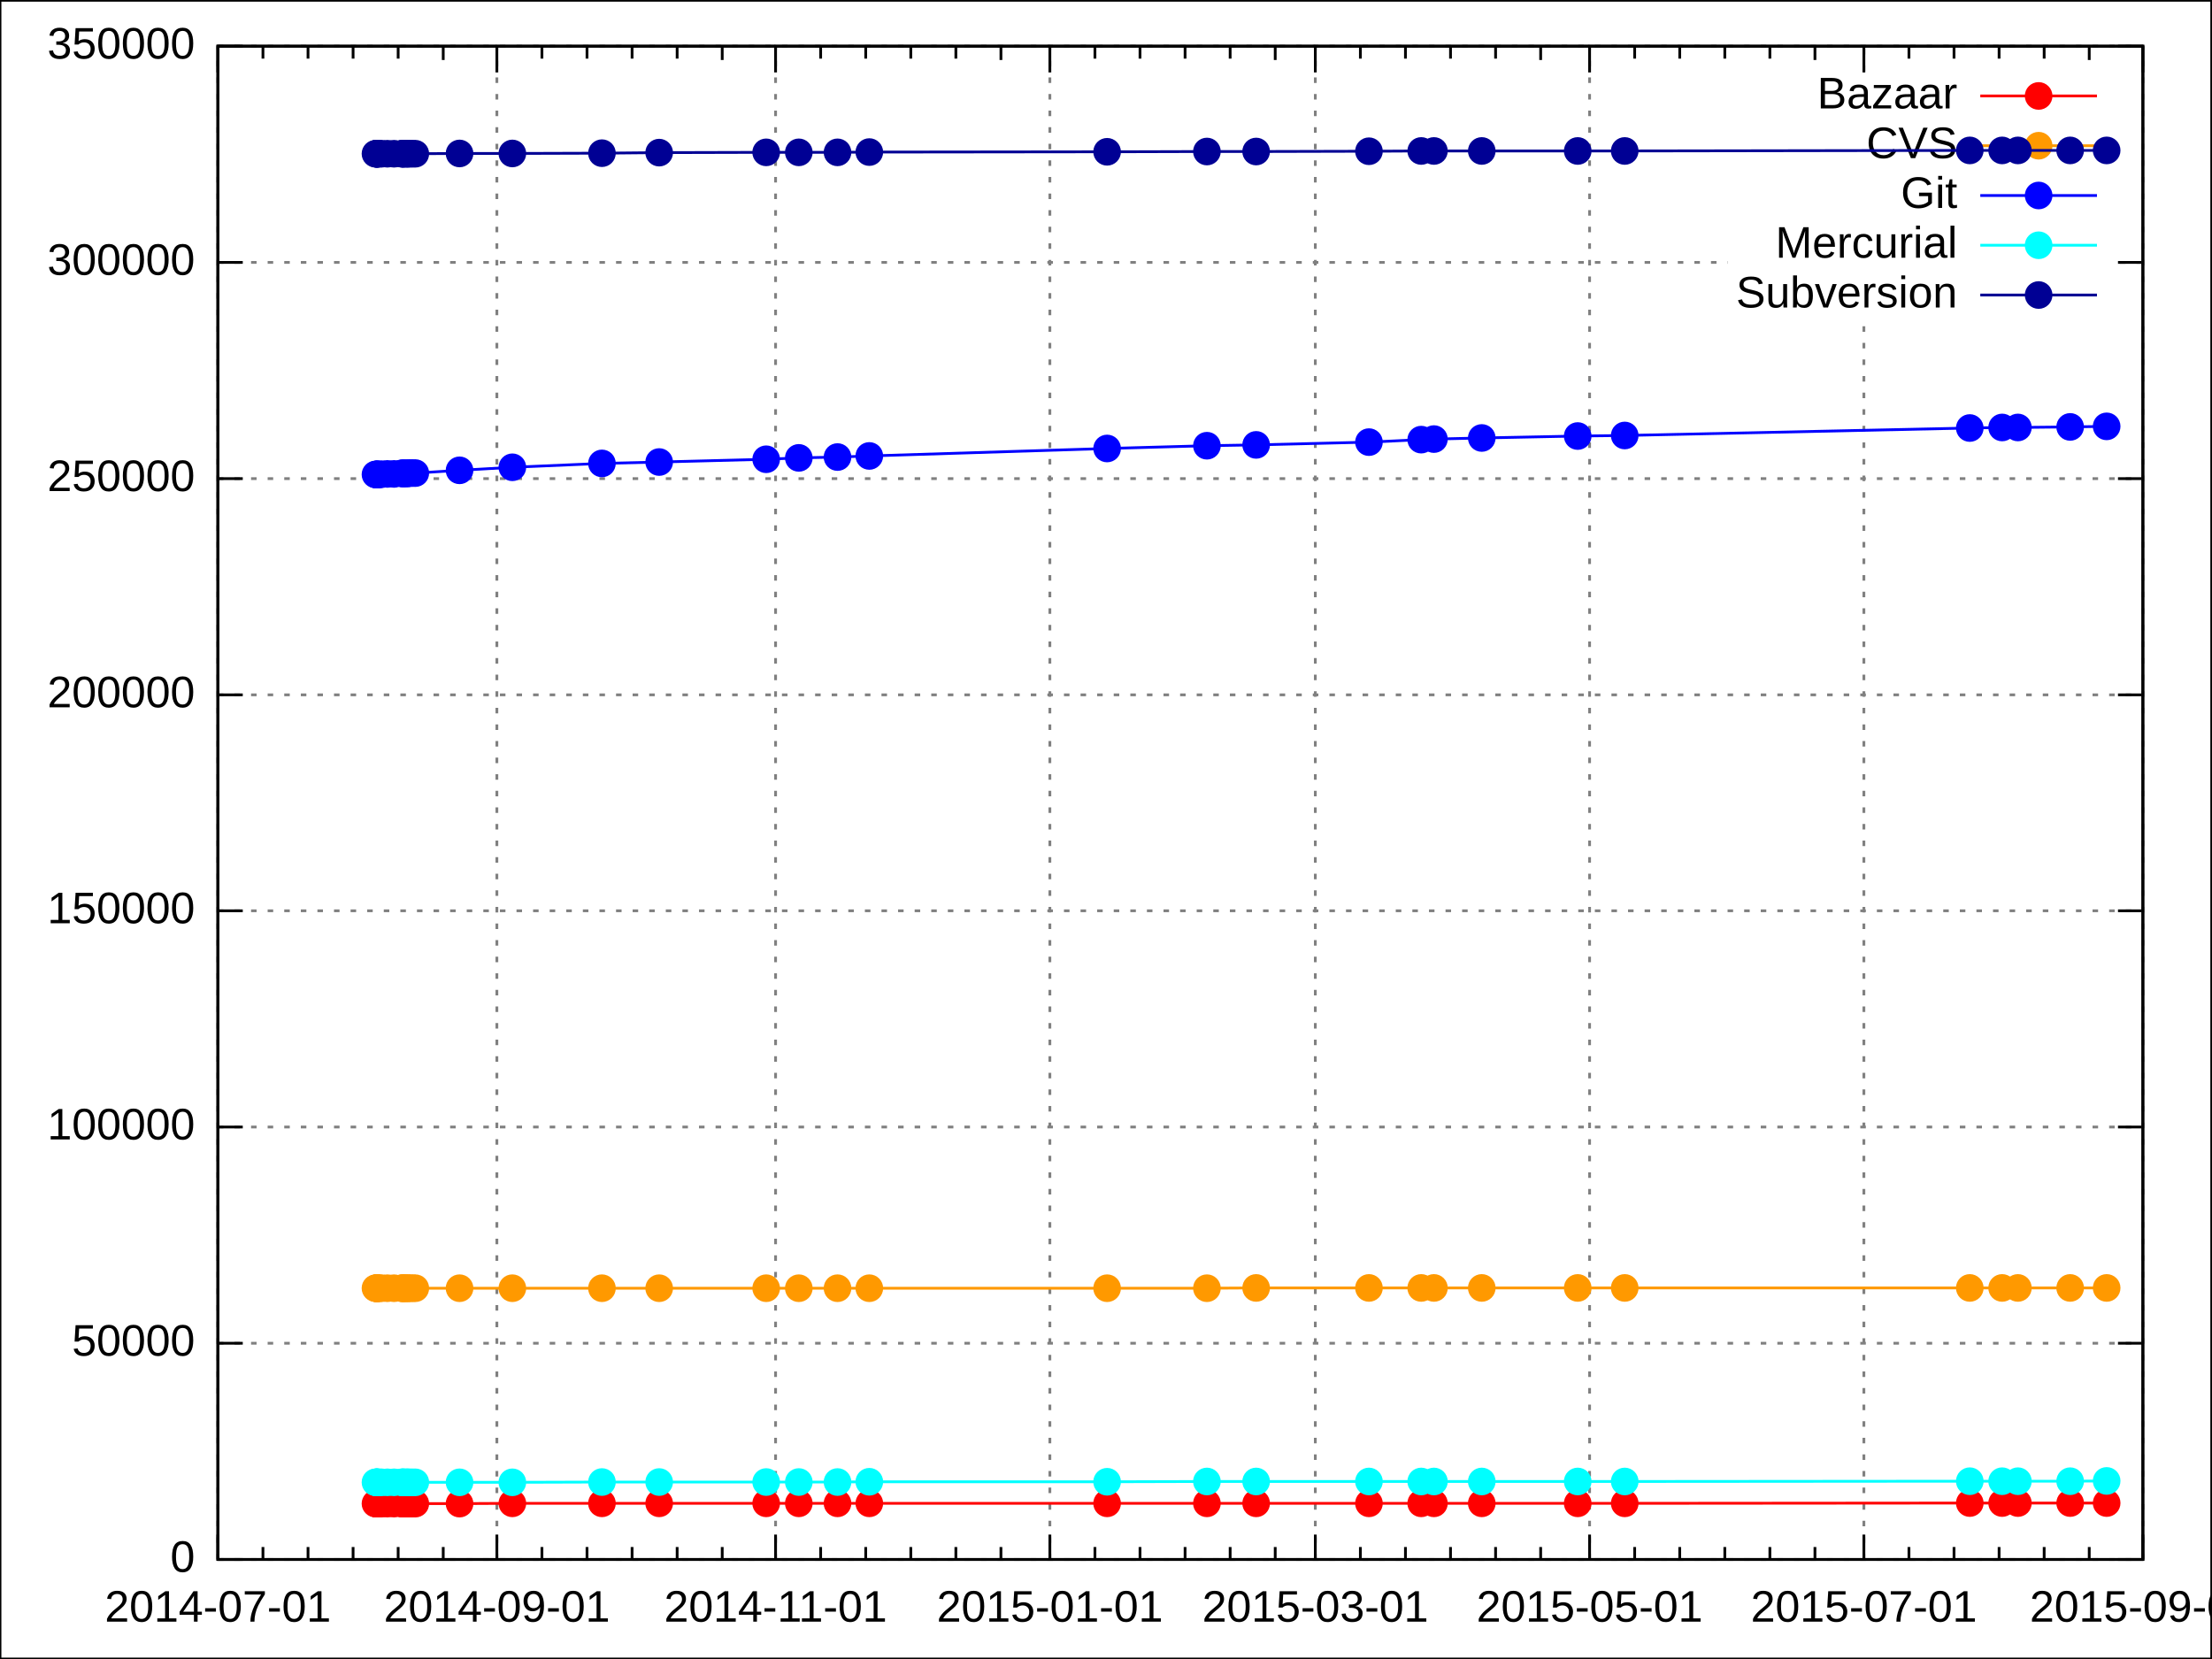
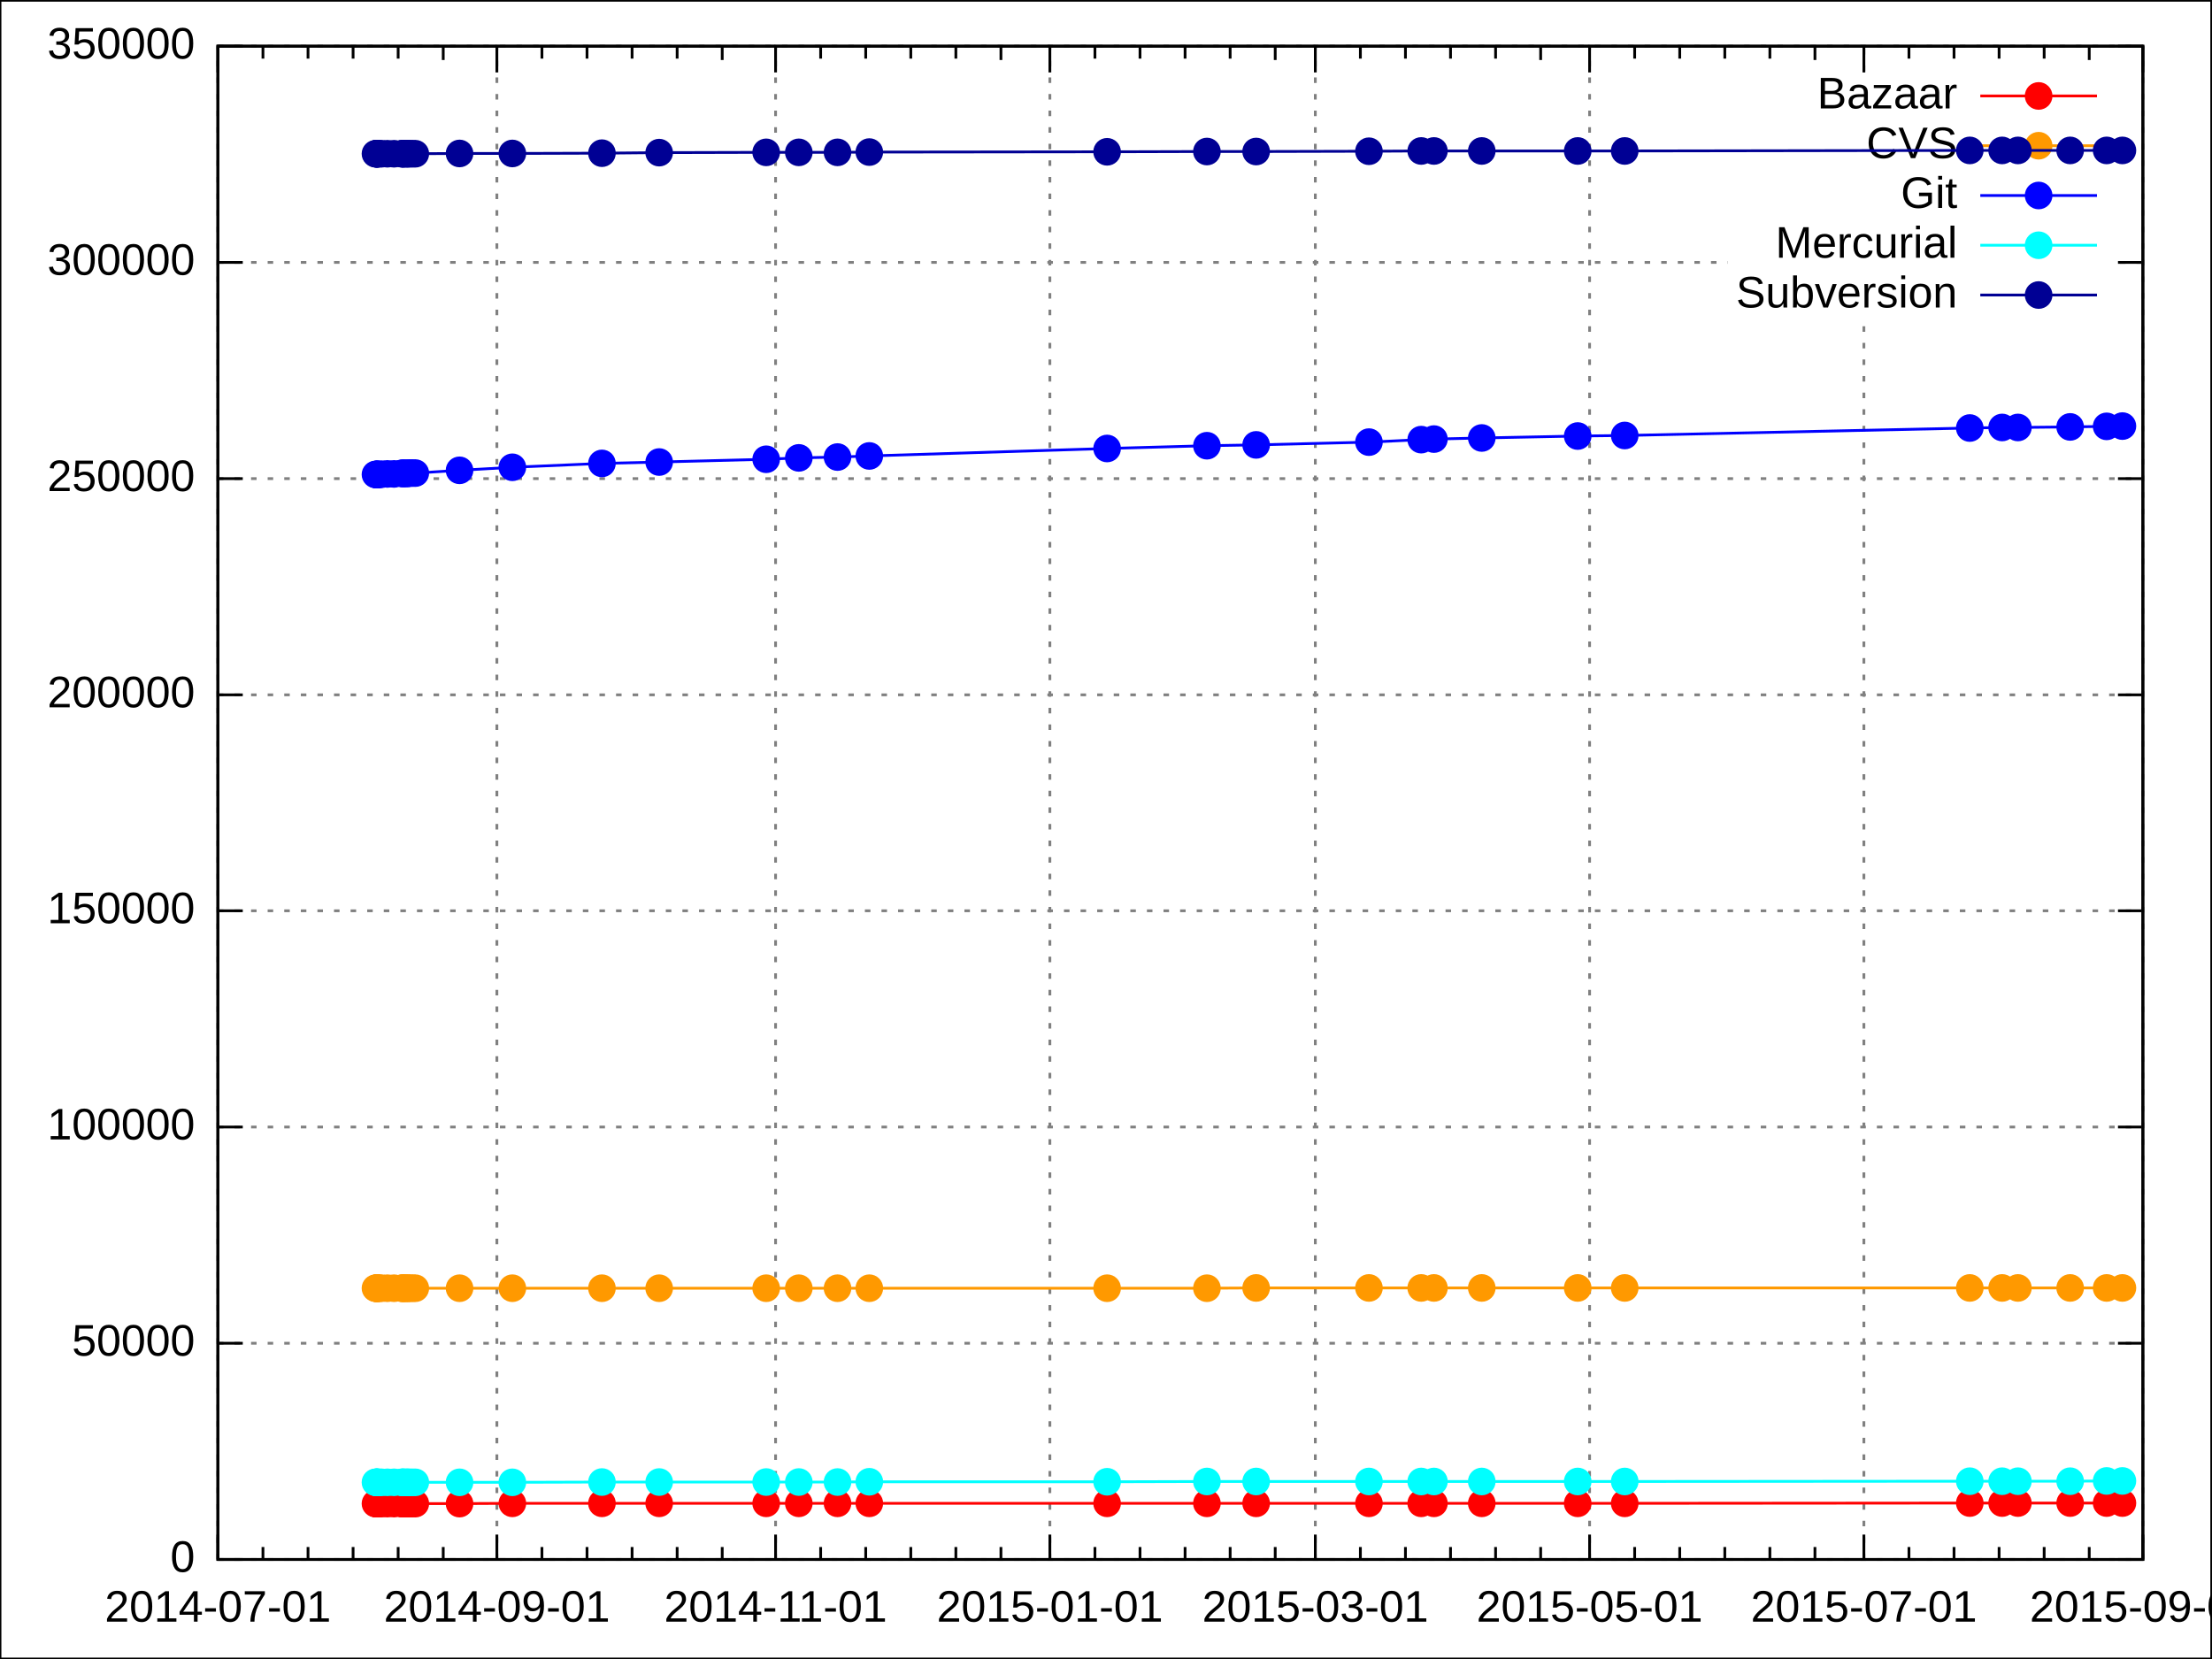
<svg xmlns="http://www.w3.org/2000/svg" xmlns:xlink="http://www.w3.org/1999/xlink" width="800" height="600" viewBox="0 0 800 600">
  <g id="gnuplot_canvas">
    <rect x="0" y="0" width="800" height="600" fill="none" />
    <defs>
      <circle id="gpDot" r="0.5" stroke-width="0.5" />
      <path id="gpPt0" stroke-width="0.222" stroke="currentColor" d="M-1,0 h2 M0,-1 v2" />
      <path id="gpPt1" stroke-width="0.222" stroke="currentColor" d="M-1,-1 L1,1 M1,-1 L-1,1" />
      <path id="gpPt2" stroke-width="0.222" stroke="currentColor" d="M-1,0 L1,0 M0,-1 L0,1 M-1,-1 L1,1 M-1,1 L1,-1" />
      <rect id="gpPt3" stroke-width="0.222" stroke="currentColor" x="-1" y="-1" width="2" height="2" />
      <rect id="gpPt4" stroke-width="0.222" stroke="currentColor" fill="currentColor" x="-1" y="-1" width="2" height="2" />
      <circle id="gpPt5" stroke-width="0.222" stroke="currentColor" cx="0" cy="0" r="1" />
      <use xlink:href="#gpPt5" id="gpPt6" fill="currentColor" stroke="none" />
      <path id="gpPt7" stroke-width="0.222" stroke="currentColor" d="M0,-1.33 L-1.33,0.67 L1.33,0.67 z" />
      <use xlink:href="#gpPt7" id="gpPt8" fill="currentColor" stroke="none" />
      <use xlink:href="#gpPt7" id="gpPt9" stroke="currentColor" transform="rotate(180)" />
      <use xlink:href="#gpPt9" id="gpPt10" fill="currentColor" stroke="none" />
      <use xlink:href="#gpPt3" id="gpPt11" stroke="currentColor" transform="rotate(45)" />
      <use xlink:href="#gpPt11" id="gpPt12" fill="currentColor" stroke="none" />
    </defs>
    <g style="fill:none; color:white; stroke:currentColor; stroke-width:1.00; stroke-linecap:butt; stroke-linejoin:miter">
</g>
    <g style="fill:none; color:black; stroke:currentColor; stroke-width:1.00; stroke-linecap:butt; stroke-linejoin:miter">
      <g style="stroke:none; shape-rendering:crispEdges">
        <polygon fill="rgb(255, 255, 255)" points="0.0,600.0 799.9,600.0 799.9,0.1 0.0,0.1 " />
      </g>
      <path stroke="black" d="M0.0,600.0 L0.0,0.1 L799.9,0.1 L799.9,600.0 L0.0,600.0  h0.01" />
    </g>
    <g style="fill:none; color:gray; stroke:currentColor; stroke-width:1.00; stroke-linecap:butt; stroke-linejoin:miter">
      <path stroke="gray" stroke-dasharray=" 2,4" class="gridline" d="M78.8,564.0 L775.0,564.0  h0.01" />
    </g>
    <g style="fill:none; color:black; stroke:currentColor; stroke-width:1.00; stroke-linecap:butt; stroke-linejoin:miter">
      <path stroke="black" d="M78.8,564.0 L87.8,564.0 M775.0,564.0 L766.0,564.0  h0.01" />
      <g transform="translate(70.5,568.5)" style="stroke:none; fill:black; font-family:Arial; font-size:12.00pt; text-anchor:end">
        <text> 0</text>
      </g>
    </g>
    <g style="fill:none; color:gray; stroke:currentColor; stroke-width:1.00; stroke-linecap:butt; stroke-linejoin:miter">
      <path stroke="gray" stroke-dasharray=" 2,4" class="gridline" d="M78.8,485.8 L775.0,485.8  h0.01" />
    </g>
    <g style="fill:none; color:black; stroke:currentColor; stroke-width:1.00; stroke-linecap:butt; stroke-linejoin:miter">
      <path stroke="black" d="M78.8,485.8 L87.8,485.8 M775.0,485.8 L766.0,485.8  h0.01" />
      <g transform="translate(70.5,490.3)" style="stroke:none; fill:black; font-family:Arial; font-size:12.00pt; text-anchor:end">
        <text> 50000</text>
      </g>
    </g>
    <g style="fill:none; color:gray; stroke:currentColor; stroke-width:1.00; stroke-linecap:butt; stroke-linejoin:miter">
      <path stroke="gray" stroke-dasharray=" 2,4" class="gridline" d="M78.8,407.6 L775.0,407.6  h0.01" />
    </g>
    <g style="fill:none; color:black; stroke:currentColor; stroke-width:1.00; stroke-linecap:butt; stroke-linejoin:miter">
      <path stroke="black" d="M78.8,407.6 L87.8,407.6 M775.0,407.6 L766.0,407.6  h0.01" />
      <g transform="translate(70.5,412.1)" style="stroke:none; fill:black; font-family:Arial; font-size:12.00pt; text-anchor:end">
        <text> 100000</text>
      </g>
    </g>
    <g style="fill:none; color:gray; stroke:currentColor; stroke-width:1.00; stroke-linecap:butt; stroke-linejoin:miter">
      <path stroke="gray" stroke-dasharray=" 2,4" class="gridline" d="M78.8,329.4 L775.0,329.4  h0.01" />
    </g>
    <g style="fill:none; color:black; stroke:currentColor; stroke-width:1.00; stroke-linecap:butt; stroke-linejoin:miter">
      <path stroke="black" d="M78.8,329.4 L87.8,329.4 M775.0,329.4 L766.0,329.4  h0.01" />
      <g transform="translate(70.5,333.9)" style="stroke:none; fill:black; font-family:Arial; font-size:12.00pt; text-anchor:end">
        <text> 150000</text>
      </g>
    </g>
    <g style="fill:none; color:gray; stroke:currentColor; stroke-width:1.00; stroke-linecap:butt; stroke-linejoin:miter">
      <path stroke="gray" stroke-dasharray=" 2,4" class="gridline" d="M78.8,251.3 L775.0,251.3  h0.01" />
    </g>
    <g style="fill:none; color:black; stroke:currentColor; stroke-width:1.00; stroke-linecap:butt; stroke-linejoin:miter">
      <path stroke="black" d="M78.8,251.3 L87.8,251.3 M775.0,251.3 L766.0,251.3  h0.01" />
      <g transform="translate(70.5,255.8)" style="stroke:none; fill:black; font-family:Arial; font-size:12.00pt; text-anchor:end">
        <text> 200000</text>
      </g>
    </g>
    <g style="fill:none; color:gray; stroke:currentColor; stroke-width:1.00; stroke-linecap:butt; stroke-linejoin:miter">
      <path stroke="gray" stroke-dasharray=" 2,4" class="gridline" d="M78.8,173.1 L775.0,173.1  h0.01" />
    </g>
    <g style="fill:none; color:black; stroke:currentColor; stroke-width:1.00; stroke-linecap:butt; stroke-linejoin:miter">
      <path stroke="black" d="M78.8,173.1 L87.8,173.1 M775.0,173.1 L766.0,173.1  h0.01" />
      <g transform="translate(70.5,177.6)" style="stroke:none; fill:black; font-family:Arial; font-size:12.00pt; text-anchor:end">
        <text> 250000</text>
      </g>
    </g>
    <g style="fill:none; color:gray; stroke:currentColor; stroke-width:1.00; stroke-linecap:butt; stroke-linejoin:miter">
      <path stroke="gray" stroke-dasharray=" 2,4" class="gridline" d="M78.8,94.9 L624.9,94.9 M766.7,94.9 L775.0,94.9  h0.01" />
    </g>
    <g style="fill:none; color:black; stroke:currentColor; stroke-width:1.00; stroke-linecap:butt; stroke-linejoin:miter">
      <path stroke="black" d="M78.8,94.9 L87.8,94.9 M775.0,94.9 L766.0,94.9  h0.01" />
      <g transform="translate(70.5,99.4)" style="stroke:none; fill:black; font-family:Arial; font-size:12.00pt; text-anchor:end">
        <text> 300000</text>
      </g>
    </g>
    <g style="fill:none; color:gray; stroke:currentColor; stroke-width:1.00; stroke-linecap:butt; stroke-linejoin:miter">
      <path stroke="gray" stroke-dasharray=" 2,4" class="gridline" d="M78.8,16.7 L775.0,16.7  h0.01" />
    </g>
    <g style="fill:none; color:black; stroke:currentColor; stroke-width:1.00; stroke-linecap:butt; stroke-linejoin:miter">
      <path stroke="black" d="M78.8,16.7 L87.8,16.7 M775.0,16.7 L766.0,16.7  h0.01" />
      <g transform="translate(70.5,21.2)" style="stroke:none; fill:black; font-family:Arial; font-size:12.00pt; text-anchor:end">
        <text> 350000</text>
      </g>
    </g>
    <g style="fill:none; color:gray; stroke:currentColor; stroke-width:1.00; stroke-linecap:butt; stroke-linejoin:miter">
      <path stroke="gray" stroke-dasharray=" 2,4" class="gridline" d="M78.8,564.0 L78.8,16.7  h0.01" />
    </g>
    <g style="fill:none; color:black; stroke:currentColor; stroke-width:1.00; stroke-linecap:butt; stroke-linejoin:miter">
      <path stroke="black" d="M78.8,564.0 L78.8,555.0 M78.8,16.7 L78.8,25.7  h0.01" />
      <g transform="translate(78.8,586.5)" style="stroke:none; fill:black; font-family:Arial; font-size:12.00pt; text-anchor:middle">
        <text>2014-07-01</text>
      </g>
      <path stroke="black" d="M95.1,564.0 L95.1,559.5 M95.1,16.7 L95.1,21.2 M111.4,564.0 L111.4,559.5 M111.4,16.7 L111.4,21.2    M127.7,564.0 L127.7,559.5 M127.7,16.7 L127.7,21.2 M144.0,564.0 L144.0,559.5 M144.0,16.7 L144.0,21.2    M160.3,564.0 L160.3,559.5 M160.3,16.7 L160.3,21.2  h0.01" />
    </g>
    <g style="fill:none; color:gray; stroke:currentColor; stroke-width:1.00; stroke-linecap:butt; stroke-linejoin:miter">
      <path stroke="gray" stroke-dasharray=" 2,4" class="gridline" d="M179.7,564.0 L179.7,16.7  h0.01" />
    </g>
    <g style="fill:none; color:black; stroke:currentColor; stroke-width:1.00; stroke-linecap:butt; stroke-linejoin:miter">
      <path stroke="black" d="M179.7,564.0 L179.7,555.0 M179.7,16.7 L179.7,25.7  h0.01" />
      <g transform="translate(179.7,586.5)" style="stroke:none; fill:black; font-family:Arial; font-size:12.00pt; text-anchor:middle">
        <text>2014-09-01</text>
      </g>
      <path stroke="black" d="M196.0,564.0 L196.0,559.5 M196.0,16.7 L196.0,21.2 M212.3,564.0 L212.3,559.5 M212.3,16.7 L212.3,21.2    M228.6,564.0 L228.6,559.5 M228.6,16.7 L228.6,21.2 M244.9,564.0 L244.9,559.5 M244.9,16.7 L244.9,21.2    M261.2,564.0 L261.2,559.5 M261.2,16.7 L261.2,21.2  h0.01" />
    </g>
    <g style="fill:none; color:gray; stroke:currentColor; stroke-width:1.00; stroke-linecap:butt; stroke-linejoin:miter">
      <path stroke="gray" stroke-dasharray=" 2,4" class="gridline" d="M280.5,564.0 L280.5,16.7  h0.01" />
    </g>
    <g style="fill:none; color:black; stroke:currentColor; stroke-width:1.00; stroke-linecap:butt; stroke-linejoin:miter">
      <path stroke="black" d="M280.5,564.0 L280.5,555.0 M280.5,16.7 L280.5,25.7  h0.01" />
      <g transform="translate(280.5,586.5)" style="stroke:none; fill:black; font-family:Arial; font-size:12.00pt; text-anchor:middle">
        <text>2014-11-01</text>
      </g>
      <path stroke="black" d="M296.8,564.0 L296.8,559.5 M296.8,16.7 L296.8,21.2 M313.1,564.0 L313.1,559.5 M313.1,16.7 L313.1,21.2    M329.4,564.0 L329.4,559.5 M329.4,16.7 L329.4,21.2 M345.7,564.0 L345.7,559.5 M345.7,16.7 L345.7,21.2    M362.0,564.0 L362.0,559.5 M362.0,16.7 L362.0,21.2  h0.01" />
    </g>
    <g style="fill:none; color:gray; stroke:currentColor; stroke-width:1.00; stroke-linecap:butt; stroke-linejoin:miter">
      <path stroke="gray" stroke-dasharray=" 2,4" class="gridline" d="M379.7,564.0 L379.7,16.7  h0.01" />
    </g>
    <g style="fill:none; color:black; stroke:currentColor; stroke-width:1.00; stroke-linecap:butt; stroke-linejoin:miter">
      <path stroke="black" d="M379.7,564.0 L379.7,555.0 M379.7,16.7 L379.7,25.7  h0.01" />
      <g transform="translate(379.7,586.5)" style="stroke:none; fill:black; font-family:Arial; font-size:12.00pt; text-anchor:middle">
        <text>2015-01-01</text>
      </g>
      <path stroke="black" d="M396.0,564.0 L396.0,559.5 M396.0,16.7 L396.0,21.2 M412.3,564.0 L412.3,559.5 M412.3,16.7 L412.3,21.2    M428.6,564.0 L428.6,559.5 M428.6,16.7 L428.6,21.2 M444.9,564.0 L444.9,559.5 M444.9,16.7 L444.9,21.2    M461.2,564.0 L461.2,559.5 M461.2,16.7 L461.2,21.2  h0.01" />
    </g>
    <g style="fill:none; color:gray; stroke:currentColor; stroke-width:1.00; stroke-linecap:butt; stroke-linejoin:miter">
      <path stroke="gray" stroke-dasharray=" 2,4" class="gridline" d="M475.7,564.0 L475.7,16.7  h0.01" />
    </g>
    <g style="fill:none; color:black; stroke:currentColor; stroke-width:1.00; stroke-linecap:butt; stroke-linejoin:miter">
      <path stroke="black" d="M475.7,564.0 L475.7,555.0 M475.7,16.7 L475.7,25.7  h0.01" />
      <g transform="translate(475.7,586.5)" style="stroke:none; fill:black; font-family:Arial; font-size:12.00pt; text-anchor:middle">
        <text>2015-03-01</text>
      </g>
      <path stroke="black" d="M492.0,564.0 L492.0,559.5 M492.0,16.7 L492.0,21.2 M508.3,564.0 L508.3,559.5 M508.3,16.7 L508.3,21.2    M524.6,564.0 L524.6,559.5 M524.6,16.7 L524.6,21.2 M540.9,564.0 L540.9,559.5 M540.9,16.7 L540.9,21.2    M557.2,564.0 L557.2,559.5 M557.2,16.7 L557.2,21.2  h0.01" />
    </g>
    <g style="fill:none; color:gray; stroke:currentColor; stroke-width:1.00; stroke-linecap:butt; stroke-linejoin:miter">
      <path stroke="gray" stroke-dasharray=" 2,4" class="gridline" d="M574.9,564.0 L574.9,16.7  h0.01" />
    </g>
    <g style="fill:none; color:black; stroke:currentColor; stroke-width:1.00; stroke-linecap:butt; stroke-linejoin:miter">
      <path stroke="black" d="M574.9,564.0 L574.9,555.0 M574.9,16.7 L574.9,25.7  h0.01" />
      <g transform="translate(574.9,586.5)" style="stroke:none; fill:black; font-family:Arial; font-size:12.00pt; text-anchor:middle">
        <text>2015-05-01</text>
      </g>
      <path stroke="black" d="M591.2,564.0 L591.2,559.5 M591.2,16.7 L591.2,21.2 M607.5,564.0 L607.5,559.5 M607.5,16.7 L607.5,21.2    M623.8,564.0 L623.8,559.5 M623.8,16.7 L623.8,21.2 M640.1,564.0 L640.1,559.5 M640.1,16.7 L640.1,21.2    M656.4,564.0 L656.4,559.5 M656.4,16.7 L656.4,21.2  h0.01" />
    </g>
    <g style="fill:none; color:gray; stroke:currentColor; stroke-width:1.00; stroke-linecap:butt; stroke-linejoin:miter">
      <path stroke="gray" stroke-dasharray=" 2,4" class="gridline" d="M674.1,564.0 L674.1,115.7 M674.1,25.7 L674.1,16.7  h0.01" />
    </g>
    <g style="fill:none; color:black; stroke:currentColor; stroke-width:1.00; stroke-linecap:butt; stroke-linejoin:miter">
      <path stroke="black" d="M674.1,564.0 L674.1,555.0 M674.1,16.7 L674.1,25.7  h0.01" />
      <g transform="translate(674.1,586.5)" style="stroke:none; fill:black; font-family:Arial; font-size:12.00pt; text-anchor:middle">
        <text>2015-07-01</text>
      </g>
      <path stroke="black" d="M690.4,564.0 L690.4,559.5 M690.4,16.7 L690.4,21.2 M706.7,564.0 L706.7,559.5 M706.7,16.7 L706.7,21.2    M723.0,564.0 L723.0,559.5 M723.0,16.7 L723.0,21.2 M739.3,564.0 L739.3,559.5 M739.3,16.7 L739.3,21.2    M755.6,564.0 L755.6,559.5 M755.6,16.7 L755.6,21.2  h0.01" />
    </g>
    <g style="fill:none; color:gray; stroke:currentColor; stroke-width:1.00; stroke-linecap:butt; stroke-linejoin:miter">
      <path stroke="gray" stroke-dasharray=" 2,4" class="gridline" d="M775.0,564.0 L775.0,16.7  h0.01" />
    </g>
    <g style="fill:none; color:black; stroke:currentColor; stroke-width:1.00; stroke-linecap:butt; stroke-linejoin:miter">
      <path stroke="black" d="M775.0,564.0 L775.0,555.0 M775.0,16.7 L775.0,25.7  h0.01" />
      <g transform="translate(775.0,586.5)" style="stroke:none; fill:black; font-family:Arial; font-size:12.00pt; text-anchor:middle">
        <text>2015-09-01</text>
      </g>
      <path stroke="black" d="M78.8,16.7 L78.8,564.0 L775.0,564.0 L775.0,16.7 L78.8,16.7 Z  h0.01" />
    </g>
    <g id="gnuplot_plot_1">
      <g style="fill:none; color:red; stroke:currentColor; stroke-width:1.00; stroke-linecap:butt; stroke-linejoin:miter">
        <g transform="translate(707.9,39.2)" style="stroke:none; fill:black; font-family:Arial; font-size:12.00pt; text-anchor:end">
          <text>Bazaar</text>
        </g>
-         <path d="M716.2,34.7 L758.4,34.7 M135.8,543.8 L136.2,543.8 L136.3,543.8 L136.4,543.8 L137.1,543.8 L138.0,543.8    L140.1,543.8 L142.5,543.8 L145.3,543.8 L145.7,543.8 L146.3,543.8 L147.1,543.8 L147.4,543.8 L148.1,543.8    L149.1,543.8 L150.2,543.8 L166.2,543.8 L185.3,543.7 L217.7,543.7 L238.4,543.7 L277.1,543.7 L288.9,543.7    L302.9,543.7 L314.4,543.7 L400.4,543.7 L436.5,543.7 L454.3,543.7 L495.1,543.7 L514.0,543.7 L518.6,543.7    L535.9,543.7 L570.6,543.7 L587.6,543.7 L712.4,543.6 L724.1,543.6 L729.8,543.6 L748.7,543.6 L761.9,543.6     h0.01" />
+         <path d="M716.2,34.7 L758.4,34.7 M135.8,543.8 L136.2,543.8 L136.3,543.8 L136.4,543.8 L137.1,543.8 L138.0,543.8    L140.1,543.8 L142.5,543.8 L145.3,543.8 L145.7,543.8 L146.3,543.8 L147.1,543.8 L147.4,543.8 L148.1,543.8    L149.1,543.8 L150.2,543.8 L166.2,543.8 L185.3,543.7 L217.7,543.7 L238.4,543.7 L277.1,543.7 L288.9,543.7    L302.9,543.7 L314.4,543.7 L400.4,543.7 L436.5,543.7 L454.3,543.7 L495.1,543.7 L514.0,543.7 L518.6,543.7    L535.9,543.7 L570.6,543.7 L587.6,543.7 L712.4,543.6 L724.1,543.6 L729.8,543.6 L748.7,543.6 L761.9,543.6    L767.6,543.6  h0.01" />
        <use xlink:href="#gpPt6" transform="translate(135.8,543.8) scale(4.50)" />
        <use xlink:href="#gpPt6" transform="translate(136.2,543.8) scale(4.50)" />
        <use xlink:href="#gpPt6" transform="translate(136.3,543.8) scale(4.50)" />
        <use xlink:href="#gpPt6" transform="translate(136.3,543.8) scale(4.50)" />
        <use xlink:href="#gpPt6" transform="translate(136.3,543.8) scale(4.50)" />
        <use xlink:href="#gpPt6" transform="translate(136.4,543.8) scale(4.50)" />
        <use xlink:href="#gpPt6" transform="translate(137.1,543.8) scale(4.50)" />
        <use xlink:href="#gpPt6" transform="translate(138.0,543.8) scale(4.50)" />
        <use xlink:href="#gpPt6" transform="translate(140.1,543.8) scale(4.50)" />
        <use xlink:href="#gpPt6" transform="translate(142.5,543.8) scale(4.50)" />
        <use xlink:href="#gpPt6" transform="translate(145.3,543.8) scale(4.50)" />
        <use xlink:href="#gpPt6" transform="translate(145.7,543.8) scale(4.50)" />
        <use xlink:href="#gpPt6" transform="translate(145.7,543.8) scale(4.50)" />
        <use xlink:href="#gpPt6" transform="translate(146.3,543.8) scale(4.50)" />
        <use xlink:href="#gpPt6" transform="translate(147.1,543.8) scale(4.50)" />
        <use xlink:href="#gpPt6" transform="translate(147.4,543.8) scale(4.50)" />
        <use xlink:href="#gpPt6" transform="translate(148.1,543.8) scale(4.50)" />
        <use xlink:href="#gpPt6" transform="translate(149.1,543.8) scale(4.50)" />
        <use xlink:href="#gpPt6" transform="translate(150.2,543.8) scale(4.50)" />
        <use xlink:href="#gpPt6" transform="translate(166.2,543.8) scale(4.50)" />
        <use xlink:href="#gpPt6" transform="translate(185.3,543.7) scale(4.50)" />
        <use xlink:href="#gpPt6" transform="translate(217.7,543.7) scale(4.50)" />
        <use xlink:href="#gpPt6" transform="translate(238.4,543.7) scale(4.50)" />
        <use xlink:href="#gpPt6" transform="translate(277.1,543.7) scale(4.50)" />
        <use xlink:href="#gpPt6" transform="translate(288.9,543.7) scale(4.50)" />
        <use xlink:href="#gpPt6" transform="translate(302.9,543.7) scale(4.50)" />
        <use xlink:href="#gpPt6" transform="translate(314.4,543.7) scale(4.50)" />
        <use xlink:href="#gpPt6" transform="translate(400.4,543.7) scale(4.50)" />
        <use xlink:href="#gpPt6" transform="translate(436.5,543.7) scale(4.50)" />
        <use xlink:href="#gpPt6" transform="translate(454.3,543.7) scale(4.50)" />
        <use xlink:href="#gpPt6" transform="translate(495.1,543.7) scale(4.50)" />
        <use xlink:href="#gpPt6" transform="translate(514.0,543.7) scale(4.50)" />
        <use xlink:href="#gpPt6" transform="translate(518.6,543.7) scale(4.50)" />
        <use xlink:href="#gpPt6" transform="translate(535.9,543.7) scale(4.50)" />
        <use xlink:href="#gpPt6" transform="translate(570.6,543.7) scale(4.50)" />
        <use xlink:href="#gpPt6" transform="translate(587.6,543.7) scale(4.50)" />
        <use xlink:href="#gpPt6" transform="translate(712.4,543.6) scale(4.50)" />
        <use xlink:href="#gpPt6" transform="translate(724.1,543.6) scale(4.50)" />
        <use xlink:href="#gpPt6" transform="translate(729.8,543.6) scale(4.50)" />
        <use xlink:href="#gpPt6" transform="translate(748.7,543.6) scale(4.50)" />
        <use xlink:href="#gpPt6" transform="translate(761.9,543.6) scale(4.50)" />
+         <use xlink:href="#gpPt6" transform="translate(767.6,543.6) scale(4.50)" />
        <use xlink:href="#gpPt6" transform="translate(737.3,34.7) scale(4.50)" />
      </g>
    </g>
    <g id="gnuplot_plot_2">
      <g style="fill:none; color:#FF9900; stroke:currentColor; stroke-width:1.00; stroke-linecap:butt; stroke-linejoin:miter">
        <g transform="translate(707.9,57.2)" style="stroke:none; fill:black; font-family:Arial; font-size:12.00pt; text-anchor:end">
          <text>CVS</text>
        </g>
-         <path d="M716.2,52.7 L758.4,52.7 M135.8,465.9 L136.2,465.9 L136.3,465.9 L136.4,465.9 L137.1,465.9 L138.0,465.9    L140.1,465.9 L142.5,465.9 L145.3,465.9 L145.7,465.9 L146.3,465.9 L147.1,465.9 L147.4,465.9 L148.1,465.9    L149.1,465.9 L150.2,465.9 L166.2,465.9 L185.3,465.9 L217.7,465.9 L238.4,465.9 L277.1,465.9 L288.9,465.9    L302.9,465.9 L314.4,465.9 L400.4,465.9 L436.5,465.9 L454.3,465.8 L495.1,465.8 L514.0,465.8 L518.6,465.8    L535.9,465.8 L570.6,465.8 L587.6,465.8 L712.4,465.8 L724.1,465.8 L729.8,465.8 L748.7,465.8 L761.9,465.8     h0.01" />
+         <path d="M716.2,52.7 L758.4,52.7 M135.8,465.9 L136.2,465.9 L136.3,465.9 L136.4,465.9 L137.1,465.9 L138.0,465.9    L140.1,465.9 L142.5,465.9 L145.3,465.9 L145.7,465.9 L146.3,465.9 L147.1,465.9 L147.4,465.9 L148.1,465.9    L149.1,465.9 L150.2,465.9 L166.2,465.9 L185.3,465.9 L217.7,465.9 L238.4,465.9 L277.1,465.9 L288.9,465.9    L302.9,465.9 L314.4,465.9 L400.4,465.9 L436.5,465.9 L454.3,465.8 L495.1,465.8 L514.0,465.8 L518.6,465.8    L535.9,465.8 L570.6,465.8 L587.6,465.8 L712.4,465.8 L724.1,465.8 L729.8,465.8 L748.7,465.8 L761.9,465.8    L767.6,465.8  h0.01" />
        <use xlink:href="#gpPt6" transform="translate(135.8,465.9) scale(4.50)" />
        <use xlink:href="#gpPt6" transform="translate(136.2,465.9) scale(4.50)" />
        <use xlink:href="#gpPt6" transform="translate(136.3,465.9) scale(4.50)" />
        <use xlink:href="#gpPt6" transform="translate(136.3,465.9) scale(4.50)" />
        <use xlink:href="#gpPt6" transform="translate(136.3,465.9) scale(4.50)" />
        <use xlink:href="#gpPt6" transform="translate(136.4,465.9) scale(4.50)" />
        <use xlink:href="#gpPt6" transform="translate(137.1,465.9) scale(4.50)" />
        <use xlink:href="#gpPt6" transform="translate(138.0,465.9) scale(4.50)" />
        <use xlink:href="#gpPt6" transform="translate(140.1,465.9) scale(4.50)" />
        <use xlink:href="#gpPt6" transform="translate(142.5,465.9) scale(4.50)" />
        <use xlink:href="#gpPt6" transform="translate(145.3,465.9) scale(4.50)" />
        <use xlink:href="#gpPt6" transform="translate(145.7,465.9) scale(4.50)" />
        <use xlink:href="#gpPt6" transform="translate(145.7,465.9) scale(4.50)" />
        <use xlink:href="#gpPt6" transform="translate(146.3,465.9) scale(4.50)" />
        <use xlink:href="#gpPt6" transform="translate(147.1,465.9) scale(4.50)" />
        <use xlink:href="#gpPt6" transform="translate(147.4,465.9) scale(4.50)" />
        <use xlink:href="#gpPt6" transform="translate(148.1,465.9) scale(4.50)" />
        <use xlink:href="#gpPt6" transform="translate(149.1,465.9) scale(4.50)" />
        <use xlink:href="#gpPt6" transform="translate(150.2,465.9) scale(4.50)" />
        <use xlink:href="#gpPt6" transform="translate(166.2,465.9) scale(4.50)" />
        <use xlink:href="#gpPt6" transform="translate(185.3,465.9) scale(4.50)" />
        <use xlink:href="#gpPt6" transform="translate(217.7,465.9) scale(4.50)" />
        <use xlink:href="#gpPt6" transform="translate(238.4,465.9) scale(4.50)" />
        <use xlink:href="#gpPt6" transform="translate(277.1,465.9) scale(4.50)" />
        <use xlink:href="#gpPt6" transform="translate(288.9,465.9) scale(4.50)" />
        <use xlink:href="#gpPt6" transform="translate(302.9,465.9) scale(4.50)" />
        <use xlink:href="#gpPt6" transform="translate(314.4,465.9) scale(4.50)" />
        <use xlink:href="#gpPt6" transform="translate(400.4,465.9) scale(4.50)" />
        <use xlink:href="#gpPt6" transform="translate(436.5,465.9) scale(4.50)" />
        <use xlink:href="#gpPt6" transform="translate(454.3,465.8) scale(4.50)" />
        <use xlink:href="#gpPt6" transform="translate(495.1,465.8) scale(4.50)" />
        <use xlink:href="#gpPt6" transform="translate(514.0,465.8) scale(4.50)" />
        <use xlink:href="#gpPt6" transform="translate(518.6,465.8) scale(4.50)" />
        <use xlink:href="#gpPt6" transform="translate(535.9,465.8) scale(4.50)" />
        <use xlink:href="#gpPt6" transform="translate(570.6,465.8) scale(4.50)" />
        <use xlink:href="#gpPt6" transform="translate(587.6,465.8) scale(4.50)" />
        <use xlink:href="#gpPt6" transform="translate(712.4,465.8) scale(4.50)" />
        <use xlink:href="#gpPt6" transform="translate(724.1,465.8) scale(4.50)" />
        <use xlink:href="#gpPt6" transform="translate(729.8,465.8) scale(4.50)" />
        <use xlink:href="#gpPt6" transform="translate(748.7,465.8) scale(4.50)" />
        <use xlink:href="#gpPt6" transform="translate(761.9,465.8) scale(4.50)" />
+         <use xlink:href="#gpPt6" transform="translate(767.6,465.8) scale(4.50)" />
        <use xlink:href="#gpPt6" transform="translate(737.3,52.7) scale(4.50)" />
      </g>
    </g>
    <g id="gnuplot_plot_3">
      <g style="fill:none; color:blue; stroke:currentColor; stroke-width:1.00; stroke-linecap:butt; stroke-linejoin:miter">
        <g transform="translate(707.9,75.2)" style="stroke:none; fill:black; font-family:Arial; font-size:12.00pt; text-anchor:end">
          <text>Git</text>
        </g>
-         <path d="M716.2,70.7 L758.4,70.7 M135.8,171.6 L136.2,171.6 L136.3,171.6 L136.4,171.6 L137.1,171.6 L138.0,171.5    L140.1,171.4 L142.5,171.4 L145.3,171.2 L145.7,171.2 L146.3,171.2 L147.1,171.2 L147.4,171.2 L148.1,171.1    L149.1,171.1 L150.2,171.1 L166.2,170.1 L185.3,169.0 L217.7,167.6 L238.4,167.1 L277.1,166.1 L288.9,165.6    L302.9,165.3 L314.4,164.9 L400.4,162.2 L436.5,161.2 L454.3,160.9 L495.1,159.9 L514.0,159.0 L518.6,158.8    L535.9,158.4 L570.6,157.7 L587.6,157.5 L712.4,154.8 L724.1,154.6 L729.8,154.6 L748.7,154.4 L761.9,154.2     h0.01" />
+         <path d="M716.2,70.7 L758.4,70.7 M135.8,171.6 L136.2,171.6 L136.3,171.6 L136.4,171.6 L137.1,171.6 L138.0,171.5    L140.1,171.4 L142.5,171.4 L145.3,171.2 L145.7,171.2 L146.3,171.2 L147.1,171.2 L147.4,171.2 L148.1,171.1    L149.1,171.1 L150.2,171.1 L166.2,170.1 L185.3,169.0 L217.7,167.6 L238.4,167.1 L277.1,166.1 L288.9,165.6    L302.9,165.3 L314.4,164.9 L400.4,162.2 L436.5,161.2 L454.3,160.9 L495.1,159.9 L514.0,159.0 L518.6,158.8    L535.9,158.4 L570.6,157.7 L587.6,157.5 L712.4,154.8 L724.1,154.6 L729.8,154.6 L748.7,154.4 L761.9,154.2    L767.6,154.1  h0.01" />
        <use xlink:href="#gpPt6" transform="translate(135.8,171.6) scale(4.50)" />
        <use xlink:href="#gpPt6" transform="translate(136.2,171.6) scale(4.50)" />
        <use xlink:href="#gpPt6" transform="translate(136.3,171.6) scale(4.50)" />
        <use xlink:href="#gpPt6" transform="translate(136.3,171.6) scale(4.50)" />
        <use xlink:href="#gpPt6" transform="translate(136.3,171.6) scale(4.50)" />
        <use xlink:href="#gpPt6" transform="translate(136.4,171.6) scale(4.50)" />
        <use xlink:href="#gpPt6" transform="translate(137.1,171.6) scale(4.50)" />
        <use xlink:href="#gpPt6" transform="translate(138.0,171.5) scale(4.50)" />
        <use xlink:href="#gpPt6" transform="translate(140.1,171.4) scale(4.50)" />
        <use xlink:href="#gpPt6" transform="translate(142.5,171.4) scale(4.50)" />
        <use xlink:href="#gpPt6" transform="translate(145.3,171.2) scale(4.50)" />
        <use xlink:href="#gpPt6" transform="translate(145.7,171.2) scale(4.50)" />
        <use xlink:href="#gpPt6" transform="translate(145.7,171.2) scale(4.50)" />
        <use xlink:href="#gpPt6" transform="translate(146.3,171.2) scale(4.50)" />
        <use xlink:href="#gpPt6" transform="translate(147.1,171.2) scale(4.50)" />
        <use xlink:href="#gpPt6" transform="translate(147.4,171.2) scale(4.50)" />
        <use xlink:href="#gpPt6" transform="translate(148.1,171.1) scale(4.50)" />
        <use xlink:href="#gpPt6" transform="translate(149.1,171.1) scale(4.50)" />
        <use xlink:href="#gpPt6" transform="translate(150.2,171.1) scale(4.50)" />
        <use xlink:href="#gpPt6" transform="translate(166.2,170.1) scale(4.50)" />
        <use xlink:href="#gpPt6" transform="translate(185.3,169.0) scale(4.50)" />
        <use xlink:href="#gpPt6" transform="translate(217.7,167.6) scale(4.50)" />
        <use xlink:href="#gpPt6" transform="translate(238.4,167.1) scale(4.50)" />
        <use xlink:href="#gpPt6" transform="translate(277.1,166.1) scale(4.50)" />
        <use xlink:href="#gpPt6" transform="translate(288.9,165.6) scale(4.50)" />
        <use xlink:href="#gpPt6" transform="translate(302.9,165.3) scale(4.50)" />
        <use xlink:href="#gpPt6" transform="translate(314.4,164.9) scale(4.50)" />
        <use xlink:href="#gpPt6" transform="translate(400.4,162.2) scale(4.50)" />
        <use xlink:href="#gpPt6" transform="translate(436.5,161.2) scale(4.50)" />
        <use xlink:href="#gpPt6" transform="translate(454.3,160.9) scale(4.50)" />
        <use xlink:href="#gpPt6" transform="translate(495.1,159.9) scale(4.50)" />
        <use xlink:href="#gpPt6" transform="translate(514.0,159.0) scale(4.50)" />
        <use xlink:href="#gpPt6" transform="translate(518.6,158.8) scale(4.50)" />
        <use xlink:href="#gpPt6" transform="translate(535.9,158.4) scale(4.50)" />
        <use xlink:href="#gpPt6" transform="translate(570.6,157.7) scale(4.50)" />
        <use xlink:href="#gpPt6" transform="translate(587.6,157.5) scale(4.50)" />
        <use xlink:href="#gpPt6" transform="translate(712.4,154.8) scale(4.50)" />
        <use xlink:href="#gpPt6" transform="translate(724.1,154.6) scale(4.50)" />
        <use xlink:href="#gpPt6" transform="translate(729.8,154.6) scale(4.50)" />
        <use xlink:href="#gpPt6" transform="translate(748.7,154.4) scale(4.50)" />
        <use xlink:href="#gpPt6" transform="translate(761.9,154.2) scale(4.50)" />
+         <use xlink:href="#gpPt6" transform="translate(767.6,154.1) scale(4.50)" />
        <use xlink:href="#gpPt6" transform="translate(737.3,70.7) scale(4.50)" />
      </g>
    </g>
    <g id="gnuplot_plot_4">
      <g style="fill:none; color:cyan; stroke:currentColor; stroke-width:1.00; stroke-linecap:butt; stroke-linejoin:miter">
        <g transform="translate(707.9,93.2)" style="stroke:none; fill:black; font-family:Arial; font-size:12.00pt; text-anchor:end">
          <text>Mercurial</text>
        </g>
-         <path d="M716.2,88.7 L758.4,88.7 M135.8,536.1 L136.2,536.1 L136.3,536.1 L136.4,536.1 L137.1,536.1 L138.0,536.1    L140.1,536.1 L142.5,536.1 L145.3,536.1 L145.7,536.1 L146.3,536.1 L147.1,536.1 L147.4,536.1 L148.1,536.1    L149.1,536.1 L150.2,536.1 L166.2,536.1 L185.3,536.1 L217.7,536.0 L238.4,536.0 L277.1,536.0 L288.9,536.0    L302.9,536.0 L314.4,535.9 L400.4,535.9 L436.5,535.8 L454.3,535.8 L495.1,535.8 L514.0,535.8 L518.6,535.8    L535.9,535.8 L570.6,535.8 L587.6,535.8 L712.4,535.7 L724.1,535.7 L729.8,535.7 L748.7,535.7 L761.9,535.6     h0.01" />
+         <path d="M716.2,88.7 L758.4,88.7 M135.8,536.1 L136.2,536.1 L136.3,536.1 L136.4,536.1 L137.1,536.1 L138.0,536.1    L140.1,536.1 L142.5,536.1 L145.3,536.1 L145.7,536.1 L146.3,536.1 L147.1,536.1 L147.4,536.1 L148.1,536.1    L149.1,536.1 L150.2,536.1 L166.2,536.1 L185.3,536.1 L217.7,536.0 L238.4,536.0 L277.1,536.0 L288.9,536.0    L302.9,536.0 L314.4,535.9 L400.4,535.9 L436.5,535.8 L454.3,535.8 L495.1,535.8 L514.0,535.8 L518.6,535.8    L535.9,535.8 L570.6,535.8 L587.6,535.8 L712.4,535.7 L724.1,535.7 L729.8,535.7 L748.7,535.7 L761.9,535.6    L767.6,535.6  h0.01" />
        <use xlink:href="#gpPt6" transform="translate(135.8,536.1) scale(4.50)" />
        <use xlink:href="#gpPt6" transform="translate(136.2,536.1) scale(4.50)" />
        <use xlink:href="#gpPt6" transform="translate(136.3,536.1) scale(4.50)" />
        <use xlink:href="#gpPt6" transform="translate(136.3,536.1) scale(4.50)" />
        <use xlink:href="#gpPt6" transform="translate(136.3,536.1) scale(4.50)" />
        <use xlink:href="#gpPt6" transform="translate(136.4,536.1) scale(4.50)" />
        <use xlink:href="#gpPt6" transform="translate(137.1,536.1) scale(4.50)" />
        <use xlink:href="#gpPt6" transform="translate(138.0,536.1) scale(4.50)" />
        <use xlink:href="#gpPt6" transform="translate(140.1,536.1) scale(4.50)" />
        <use xlink:href="#gpPt6" transform="translate(142.5,536.1) scale(4.50)" />
        <use xlink:href="#gpPt6" transform="translate(145.3,536.1) scale(4.50)" />
        <use xlink:href="#gpPt6" transform="translate(145.7,536.1) scale(4.50)" />
        <use xlink:href="#gpPt6" transform="translate(145.7,536.1) scale(4.50)" />
        <use xlink:href="#gpPt6" transform="translate(146.3,536.1) scale(4.50)" />
        <use xlink:href="#gpPt6" transform="translate(147.1,536.1) scale(4.50)" />
        <use xlink:href="#gpPt6" transform="translate(147.4,536.1) scale(4.50)" />
        <use xlink:href="#gpPt6" transform="translate(148.1,536.1) scale(4.50)" />
        <use xlink:href="#gpPt6" transform="translate(149.1,536.1) scale(4.50)" />
        <use xlink:href="#gpPt6" transform="translate(150.2,536.1) scale(4.50)" />
        <use xlink:href="#gpPt6" transform="translate(166.2,536.1) scale(4.50)" />
        <use xlink:href="#gpPt6" transform="translate(185.3,536.1) scale(4.50)" />
        <use xlink:href="#gpPt6" transform="translate(217.7,536.0) scale(4.50)" />
        <use xlink:href="#gpPt6" transform="translate(238.4,536.0) scale(4.50)" />
        <use xlink:href="#gpPt6" transform="translate(277.1,536.0) scale(4.50)" />
        <use xlink:href="#gpPt6" transform="translate(288.9,536.0) scale(4.50)" />
        <use xlink:href="#gpPt6" transform="translate(302.9,536.0) scale(4.50)" />
        <use xlink:href="#gpPt6" transform="translate(314.4,535.9) scale(4.50)" />
        <use xlink:href="#gpPt6" transform="translate(400.4,535.9) scale(4.50)" />
        <use xlink:href="#gpPt6" transform="translate(436.5,535.8) scale(4.50)" />
        <use xlink:href="#gpPt6" transform="translate(454.3,535.8) scale(4.50)" />
        <use xlink:href="#gpPt6" transform="translate(495.1,535.8) scale(4.50)" />
        <use xlink:href="#gpPt6" transform="translate(514.0,535.8) scale(4.50)" />
        <use xlink:href="#gpPt6" transform="translate(518.6,535.8) scale(4.50)" />
        <use xlink:href="#gpPt6" transform="translate(535.9,535.8) scale(4.50)" />
        <use xlink:href="#gpPt6" transform="translate(570.6,535.8) scale(4.50)" />
        <use xlink:href="#gpPt6" transform="translate(587.6,535.8) scale(4.50)" />
        <use xlink:href="#gpPt6" transform="translate(712.4,535.7) scale(4.50)" />
        <use xlink:href="#gpPt6" transform="translate(724.1,535.7) scale(4.50)" />
        <use xlink:href="#gpPt6" transform="translate(729.8,535.7) scale(4.50)" />
        <use xlink:href="#gpPt6" transform="translate(748.7,535.7) scale(4.50)" />
        <use xlink:href="#gpPt6" transform="translate(761.9,535.6) scale(4.50)" />
+         <use xlink:href="#gpPt6" transform="translate(767.6,535.6) scale(4.50)" />
        <use xlink:href="#gpPt6" transform="translate(737.3,88.7) scale(4.50)" />
      </g>
    </g>
    <g id="gnuplot_plot_5">
      <g style="fill:none; color:#000094; stroke:currentColor; stroke-width:1.00; stroke-linecap:butt; stroke-linejoin:miter">
        <g transform="translate(707.9,111.2)" style="stroke:none; fill:black; font-family:Arial; font-size:12.00pt; text-anchor:end">
          <text>Subversion</text>
        </g>
-         <path d="M716.2,106.7 L758.4,106.7 M135.8,55.6 L136.2,55.6 L136.3,55.6 L136.4,55.6 L137.1,55.6 L138.0,55.6    L140.1,55.6 L142.5,55.6 L145.3,55.6 L145.7,55.6 L146.3,55.6 L147.1,55.6 L147.4,55.6 L148.1,55.6    L149.1,55.6 L150.2,55.6 L166.2,55.5 L185.3,55.5 L217.7,55.4 L238.4,55.2 L277.1,55.1 L288.9,55.1    L302.9,55.1 L314.4,55.0 L400.4,54.9 L436.5,54.8 L454.3,54.8 L495.1,54.7 L514.0,54.6 L518.6,54.6    L535.9,54.6 L570.6,54.6 L587.6,54.6 L712.4,54.4 L724.1,54.4 L729.8,54.4 L748.7,54.4 L761.9,54.4     h0.01" />
+         <path d="M716.2,106.7 L758.4,106.7 M135.8,55.6 L136.2,55.6 L136.3,55.6 L136.4,55.6 L137.1,55.6 L138.0,55.6    L140.1,55.6 L142.5,55.6 L145.3,55.6 L145.7,55.6 L146.3,55.6 L147.1,55.6 L147.4,55.6 L148.1,55.6    L149.1,55.6 L150.2,55.6 L166.2,55.5 L185.3,55.5 L217.7,55.4 L238.4,55.2 L277.1,55.1 L288.9,55.1    L302.9,55.1 L314.4,55.0 L400.4,54.9 L436.5,54.8 L454.3,54.8 L495.1,54.7 L514.0,54.6 L518.6,54.6    L535.9,54.6 L570.6,54.6 L587.6,54.6 L712.4,54.4 L724.1,54.4 L729.8,54.4 L748.7,54.4 L761.9,54.4    L767.6,54.4  h0.01" />
        <use xlink:href="#gpPt6" transform="translate(135.8,55.6) scale(4.50)" />
        <use xlink:href="#gpPt6" transform="translate(136.2,55.6) scale(4.50)" />
        <use xlink:href="#gpPt6" transform="translate(136.3,55.6) scale(4.50)" />
        <use xlink:href="#gpPt6" transform="translate(136.3,55.6) scale(4.50)" />
        <use xlink:href="#gpPt6" transform="translate(136.3,55.6) scale(4.50)" />
        <use xlink:href="#gpPt6" transform="translate(136.4,55.6) scale(4.50)" />
        <use xlink:href="#gpPt6" transform="translate(137.1,55.6) scale(4.50)" />
        <use xlink:href="#gpPt6" transform="translate(138.0,55.6) scale(4.50)" />
        <use xlink:href="#gpPt6" transform="translate(140.1,55.6) scale(4.50)" />
        <use xlink:href="#gpPt6" transform="translate(142.5,55.6) scale(4.50)" />
        <use xlink:href="#gpPt6" transform="translate(145.3,55.6) scale(4.50)" />
        <use xlink:href="#gpPt6" transform="translate(145.7,55.6) scale(4.50)" />
        <use xlink:href="#gpPt6" transform="translate(145.7,55.6) scale(4.50)" />
        <use xlink:href="#gpPt6" transform="translate(146.3,55.6) scale(4.50)" />
        <use xlink:href="#gpPt6" transform="translate(147.1,55.6) scale(4.50)" />
        <use xlink:href="#gpPt6" transform="translate(147.4,55.6) scale(4.50)" />
        <use xlink:href="#gpPt6" transform="translate(148.1,55.6) scale(4.50)" />
        <use xlink:href="#gpPt6" transform="translate(149.1,55.6) scale(4.50)" />
        <use xlink:href="#gpPt6" transform="translate(150.2,55.6) scale(4.50)" />
        <use xlink:href="#gpPt6" transform="translate(166.2,55.5) scale(4.50)" />
        <use xlink:href="#gpPt6" transform="translate(185.3,55.5) scale(4.50)" />
        <use xlink:href="#gpPt6" transform="translate(217.7,55.4) scale(4.50)" />
        <use xlink:href="#gpPt6" transform="translate(238.4,55.2) scale(4.50)" />
        <use xlink:href="#gpPt6" transform="translate(277.1,55.1) scale(4.50)" />
        <use xlink:href="#gpPt6" transform="translate(288.9,55.1) scale(4.50)" />
        <use xlink:href="#gpPt6" transform="translate(302.9,55.1) scale(4.50)" />
        <use xlink:href="#gpPt6" transform="translate(314.4,55.0) scale(4.50)" />
        <use xlink:href="#gpPt6" transform="translate(400.4,54.9) scale(4.50)" />
        <use xlink:href="#gpPt6" transform="translate(436.5,54.8) scale(4.50)" />
        <use xlink:href="#gpPt6" transform="translate(454.3,54.8) scale(4.50)" />
        <use xlink:href="#gpPt6" transform="translate(495.1,54.7) scale(4.50)" />
        <use xlink:href="#gpPt6" transform="translate(514.0,54.6) scale(4.50)" />
        <use xlink:href="#gpPt6" transform="translate(518.6,54.6) scale(4.50)" />
        <use xlink:href="#gpPt6" transform="translate(535.9,54.6) scale(4.50)" />
        <use xlink:href="#gpPt6" transform="translate(570.6,54.6) scale(4.50)" />
        <use xlink:href="#gpPt6" transform="translate(587.6,54.6) scale(4.50)" />
        <use xlink:href="#gpPt6" transform="translate(712.4,54.4) scale(4.50)" />
        <use xlink:href="#gpPt6" transform="translate(724.1,54.4) scale(4.50)" />
        <use xlink:href="#gpPt6" transform="translate(729.8,54.4) scale(4.50)" />
        <use xlink:href="#gpPt6" transform="translate(748.7,54.4) scale(4.50)" />
        <use xlink:href="#gpPt6" transform="translate(761.9,54.4) scale(4.50)" />
+         <use xlink:href="#gpPt6" transform="translate(767.6,54.4) scale(4.50)" />
        <use xlink:href="#gpPt6" transform="translate(737.3,106.7) scale(4.50)" />
      </g>
    </g>
    <g style="fill:none; color:black; stroke:currentColor; stroke-width:1.00; stroke-linecap:butt; stroke-linejoin:miter">
      <path stroke="black" d="M78.8,16.7 L78.8,564.0 L775.0,564.0 L775.0,16.7 L78.8,16.7 Z  h0.01" />
    </g>
  </g>
</svg>
